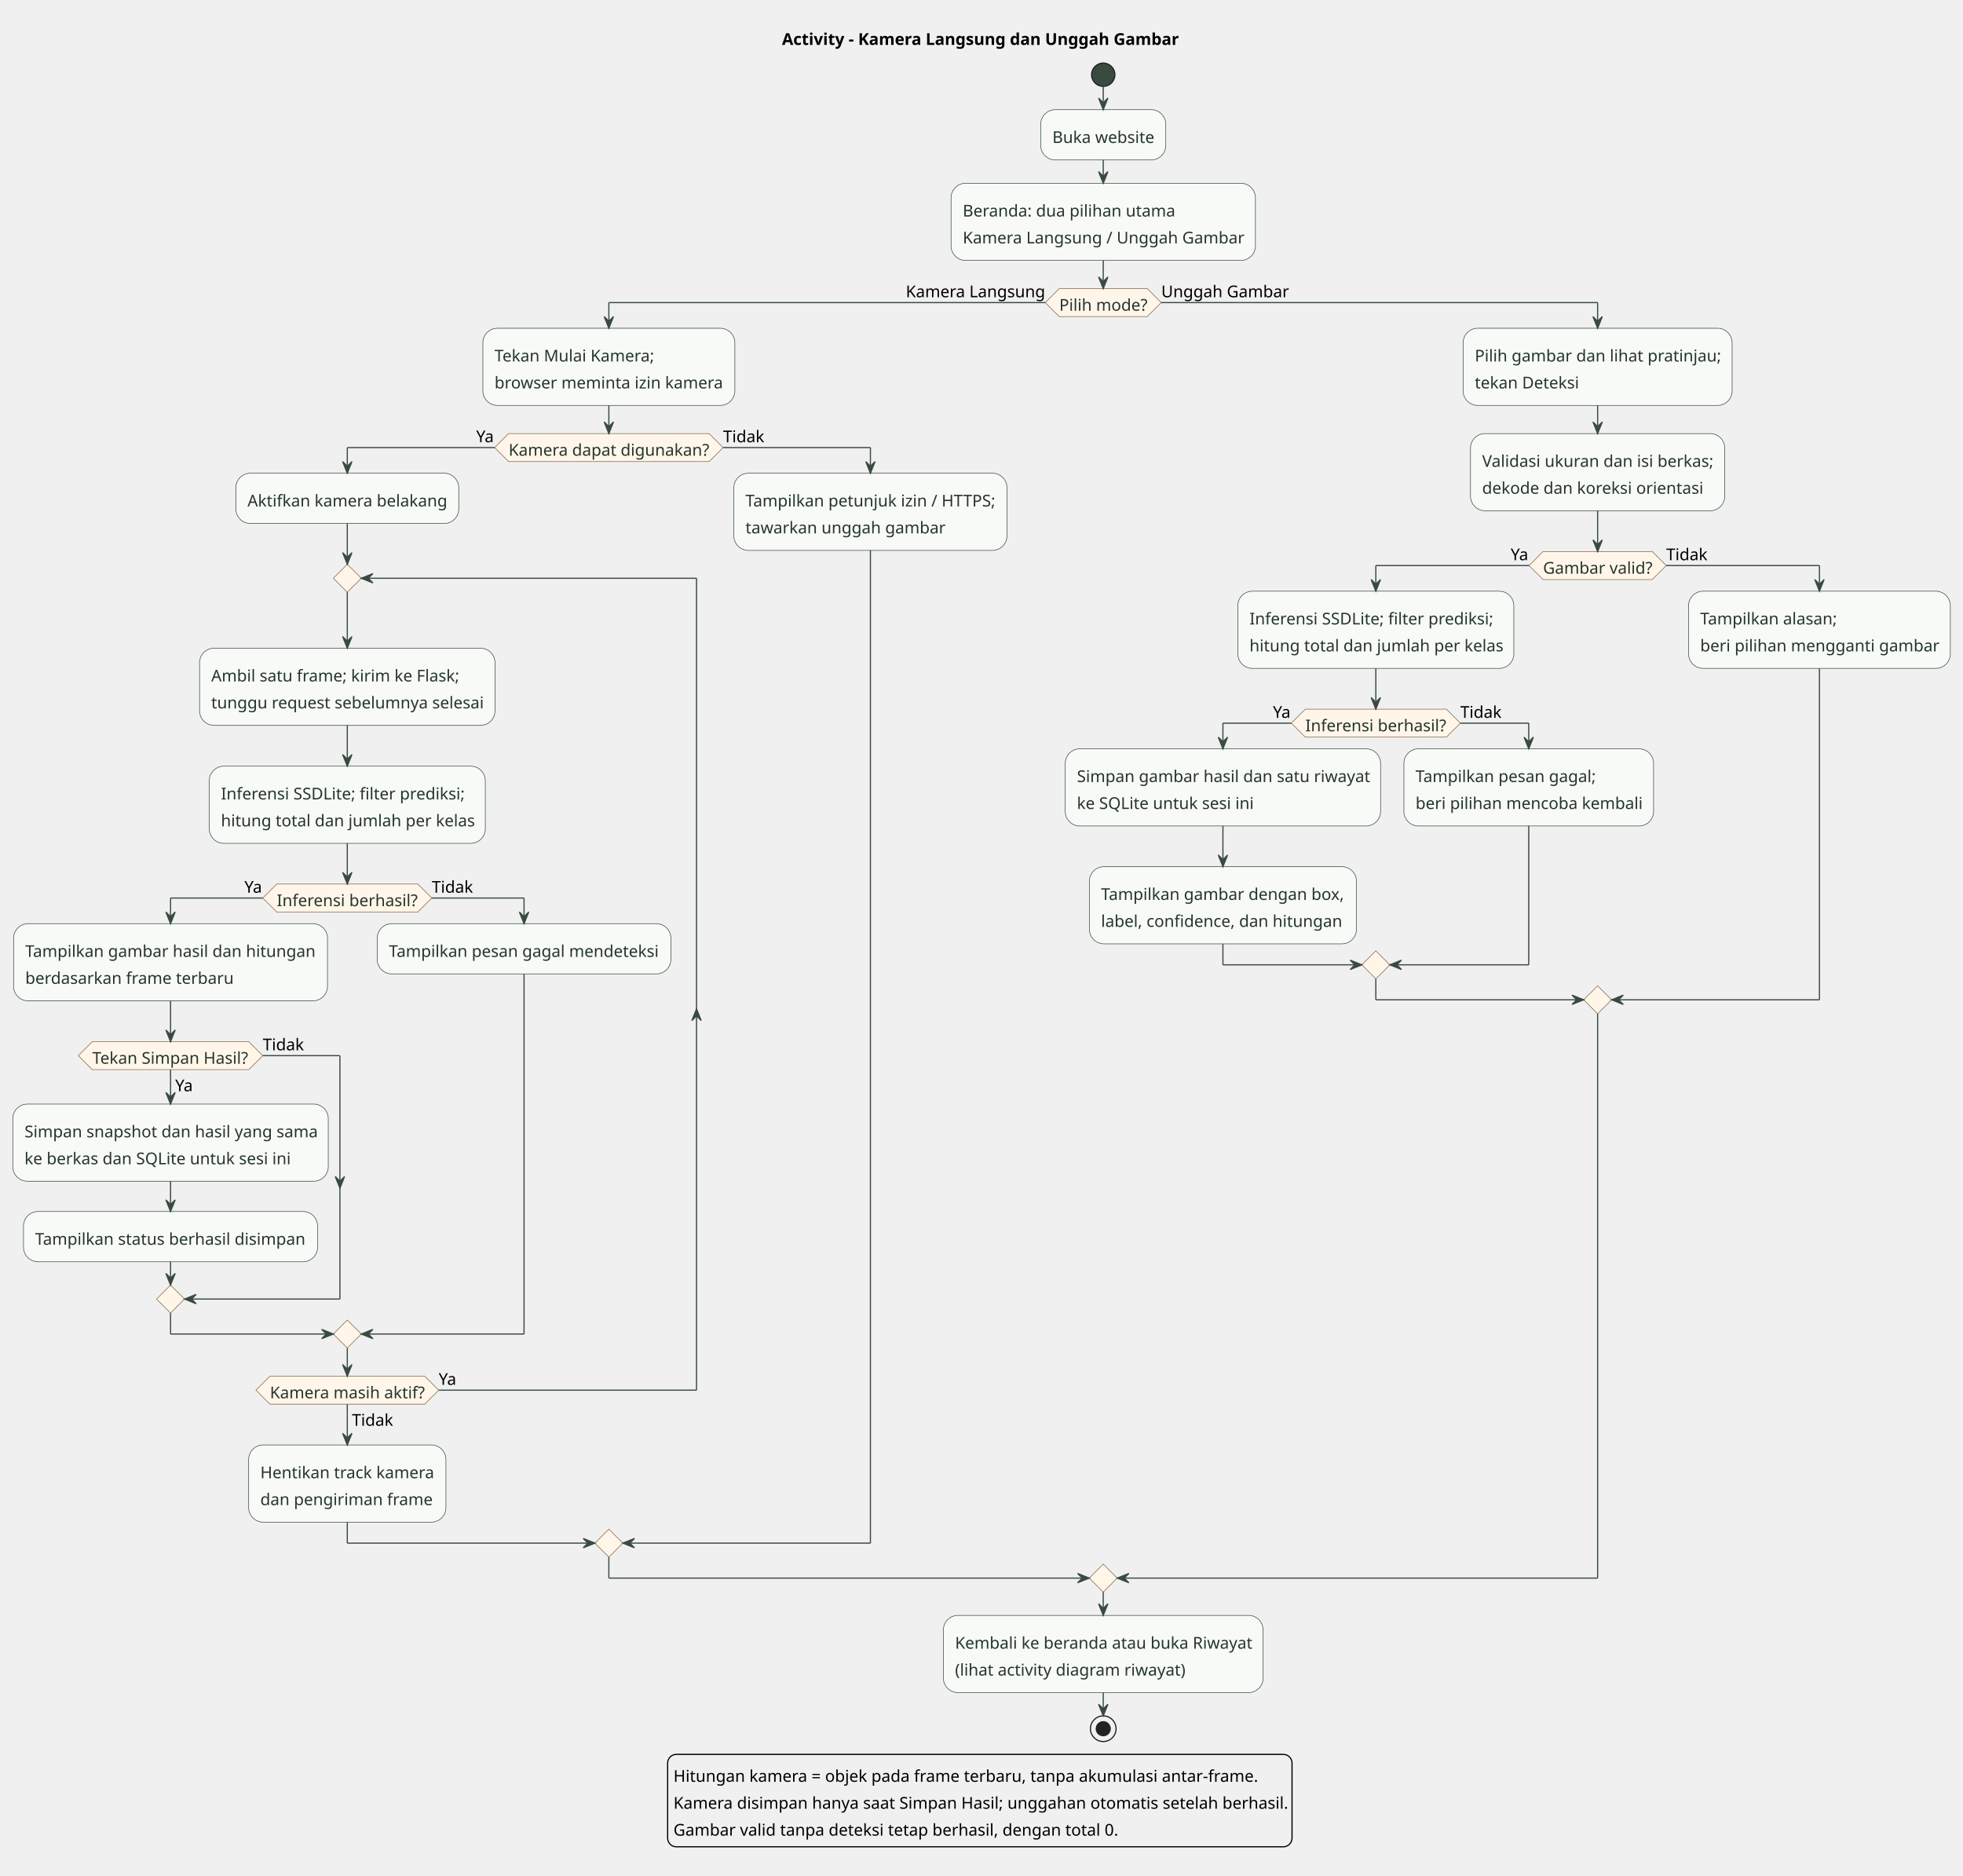
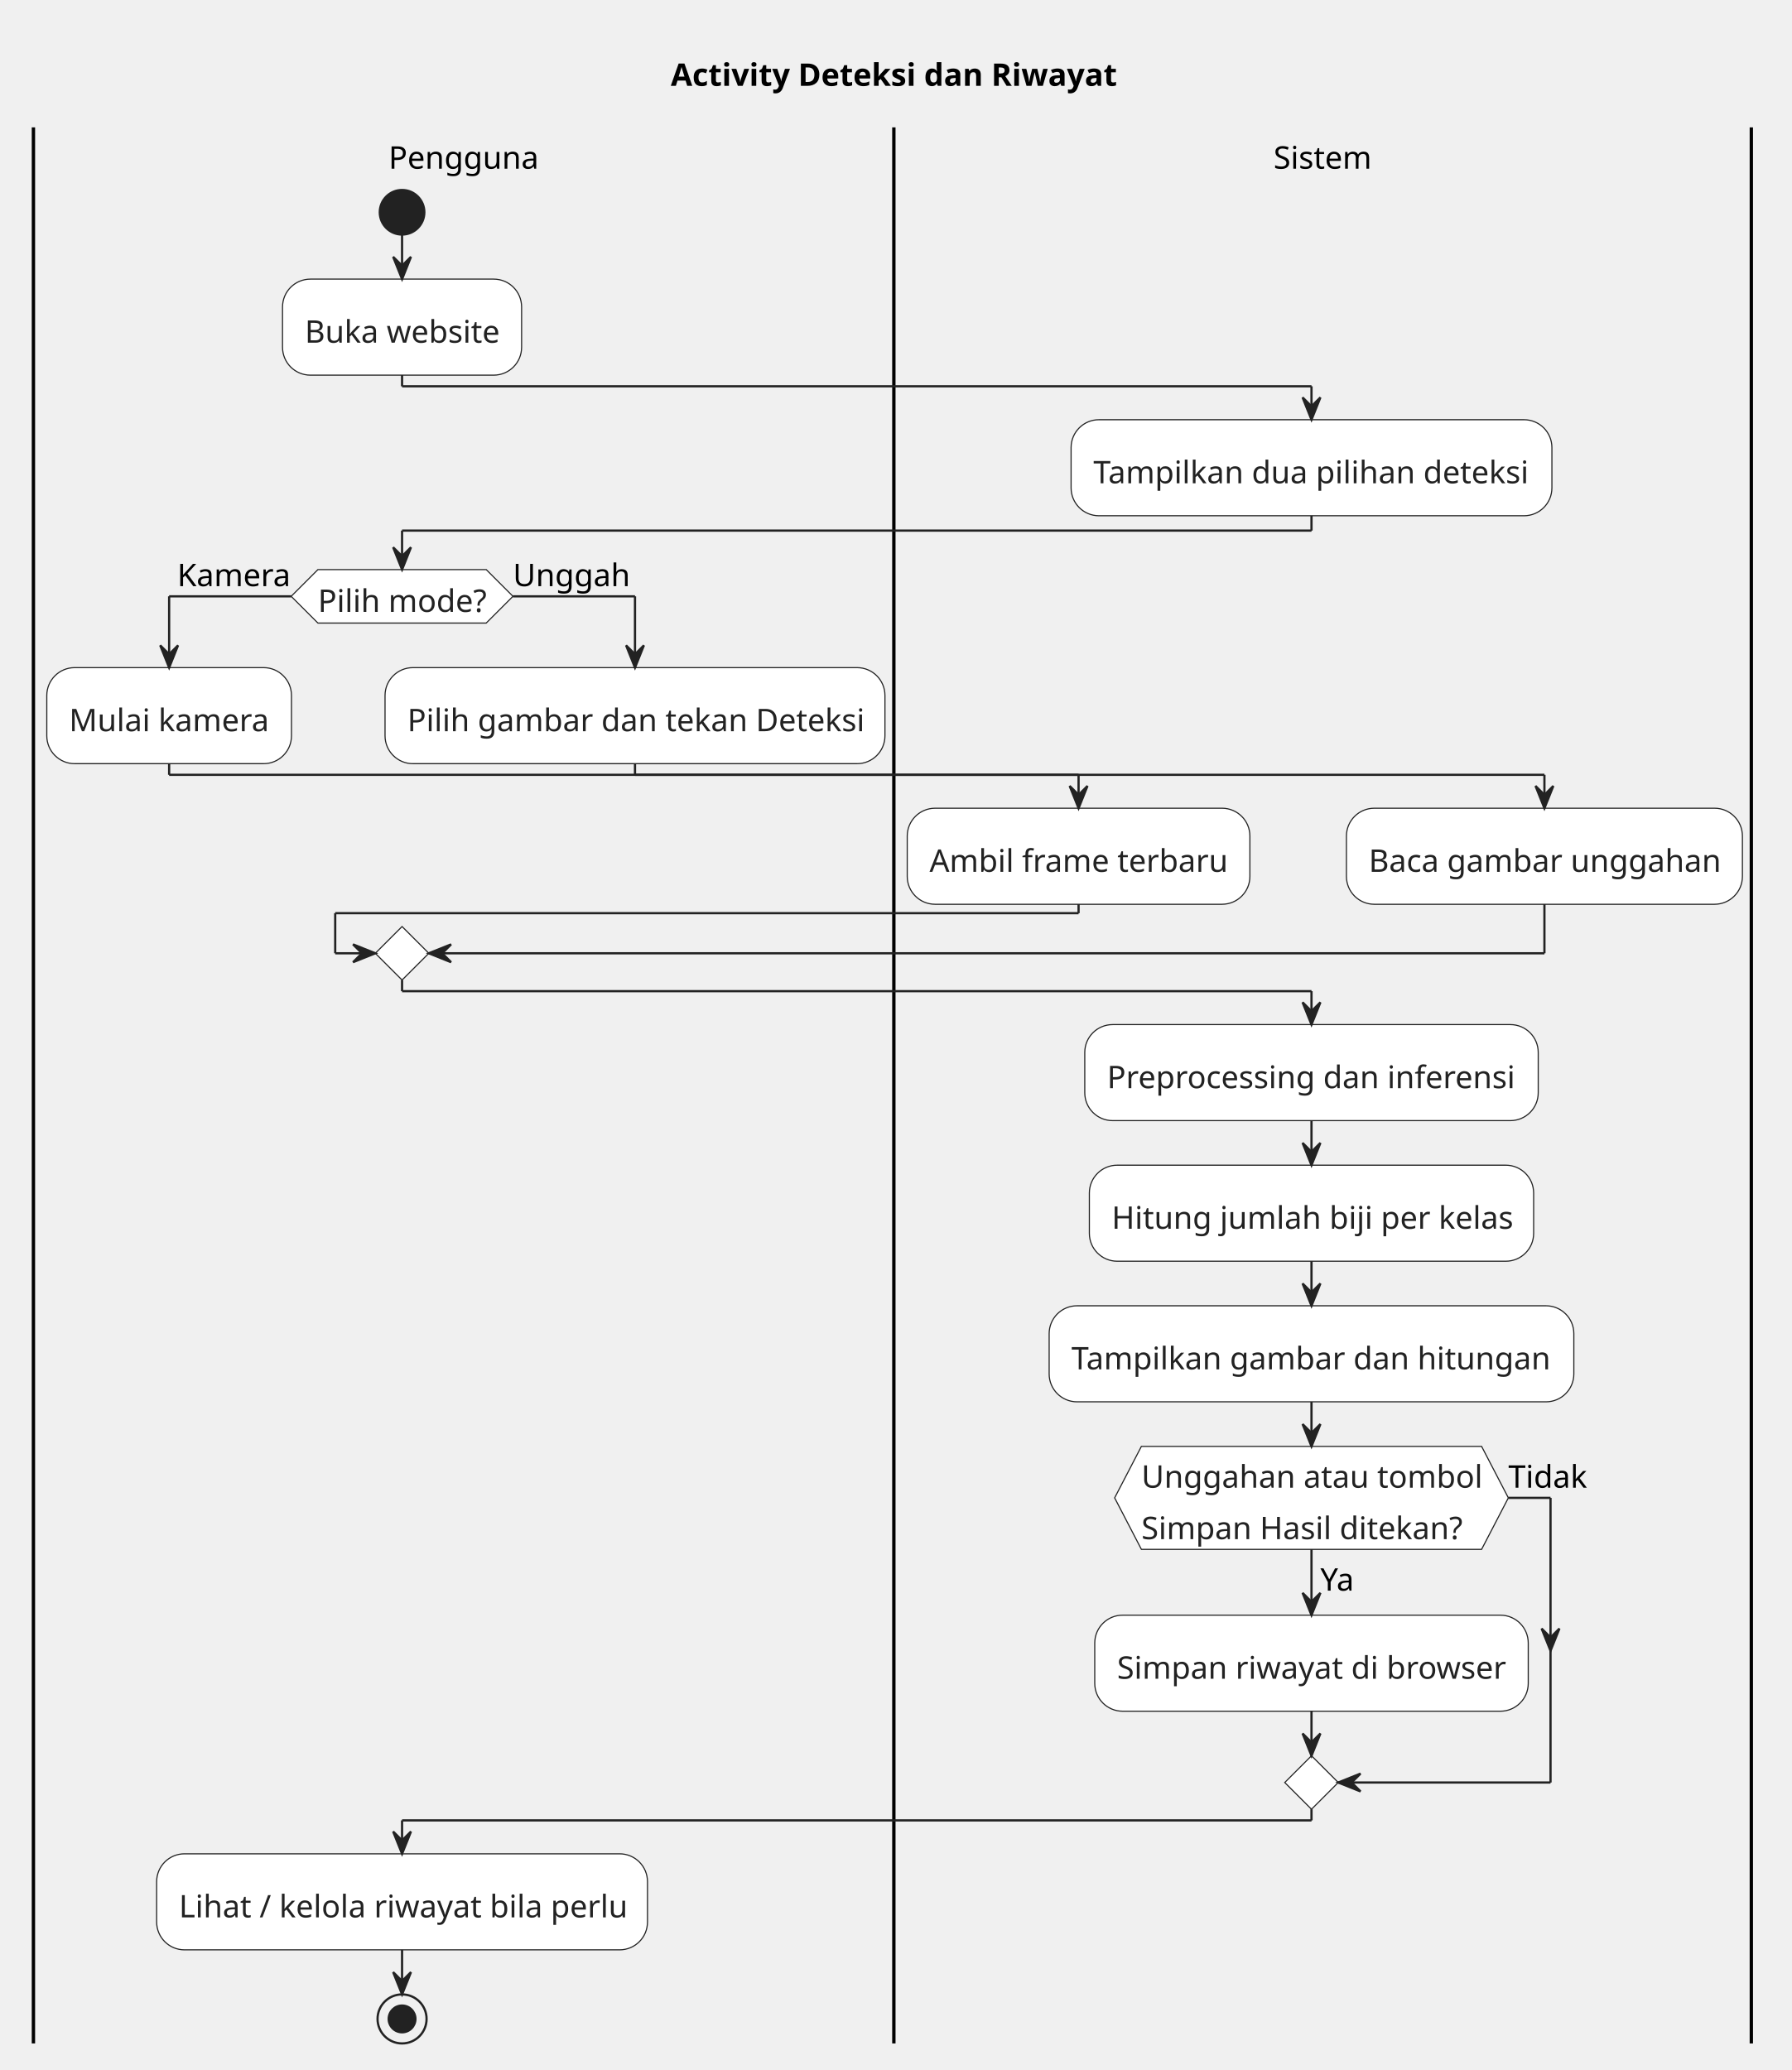
- <svg xmlns="http://www.w3.org/2000/svg" contentStyleType="text/css" data-diagram-type="ACTIVITY" height="1609px" preserveAspectRatio="none" style="width:1684px;height:1609px;background:#FFFFFF;" version="1.1" viewBox="0 0 1684 1609" width="1684px" zoomAndPan="magnify">
+ <svg xmlns="http://www.w3.org/2000/svg" contentStyleType="text/css" data-diagram-type="ACTIVITY" height="929px" preserveAspectRatio="none" style="width:804px;height:929px;background:#FFFFFF;" version="1.1" viewBox="0 0 804 929" width="804px" zoomAndPan="magnify">
  <defs />
  <g>
    <g class="title" data-source-line="15">
-       <text fill="#000000" font-family="sans-serif" font-size="14" font-weight="bold" lengthAdjust="spacing" textLength="339.401" x="670.868" y="38.536">Activity - Kamera Langsung dan Unggah Gambar</text>
+       <text fill="#000000" font-family="sans-serif" font-size="14" font-weight="bold" lengthAdjust="spacing" textLength="199.583" x="301.009" y="38.536">Activity Deteksi dan Riwayat</text>
    </g>
-     <ellipse cx="946.441" cy="64.1" fill="#394B40" rx="10" ry="10" style="stroke:#222222;stroke-width:1;" />
-     <rect fill="#F7FAF6" height="43.1" rx="12.5" ry="12.5" style="stroke:#394B40;stroke-width:0.5;" width="107.276" x="892.803" y="94.1" />
-     <text fill="#25352C" font-family="sans-serif" font-size="14" lengthAdjust="spacing" textLength="87.276" x="902.803" y="122.636">Buka website</text>
-     <rect fill="#F7FAF6" height="66.2" rx="12.5" ry="12.5" style="stroke:#394B40;stroke-width:0.5;" width="261.079" x="815.901" y="157.2" />
-     <text fill="#25352C" font-family="sans-serif" font-size="14" lengthAdjust="spacing" textLength="181.971" x="825.901" y="185.736">Beranda: dua pilihan utama</text>
-     <text fill="#25352C" font-family="sans-serif" font-size="14" lengthAdjust="spacing" textLength="241.079" x="825.901" y="208.836">Kamera Langsung / Unggah Gambar</text>
-     <polygon fill="#FFF6E9" points="908.683,247.564,984.199,247.564,996.199,259.563,984.199,271.563,908.683,271.563,896.683,259.563,908.683,247.564" style="stroke:#806244;stroke-width:0.5;" />
-     <text fill="#25352C" font-family="sans-serif" font-size="14" lengthAdjust="spacing" textLength="75.516" x="908.683" y="266.549">Pilih mode?</text>
-     <text fill="#000000" font-family="sans-serif" font-size="14" lengthAdjust="spacing" textLength="119.629" x="777.054" y="255">Kamera Langsung</text>
-     <text fill="#000000" font-family="sans-serif" font-size="14" lengthAdjust="spacing" textLength="109.41" x="996.199" y="255">Unggah Gambar</text>
-     <rect fill="#F7FAF6" height="66.2" rx="12.5" ry="12.5" style="stroke:#394B40;stroke-width:0.5;" width="216.153" x="414.24" y="281.563" />
-     <text fill="#25352C" font-family="sans-serif" font-size="14" lengthAdjust="spacing" textLength="137.815" x="424.24" y="310.099">Tekan Mulai Kamera;</text>
-     <text fill="#25352C" font-family="sans-serif" font-size="14" lengthAdjust="spacing" textLength="196.153" x="424.24" y="333.199">browser meminta izin kamera</text>
-     <polygon fill="#FFF6E9" points="436.315,371.927,608.318,371.927,620.318,383.927,608.318,395.927,436.315,395.927,424.315,383.927,436.315,371.927" style="stroke:#806244;stroke-width:0.5;" />
-     <text fill="#25352C" font-family="sans-serif" font-size="14" lengthAdjust="spacing" textLength="172.003" x="436.315" y="390.913">Kamera dapat digunakan?</text>
-     <text fill="#000000" font-family="sans-serif" font-size="14" lengthAdjust="spacing" textLength="15.778" x="408.536" y="379.363">Ya</text>
-     <text fill="#000000" font-family="sans-serif" font-size="14" lengthAdjust="spacing" textLength="35.336" x="620.318" y="379.363">Tidak</text>
-     <rect fill="#F7FAF6" height="43.1" rx="12.5" ry="12.5" style="stroke:#394B40;stroke-width:0.5;" width="191.233" x="202.317" y="405.927" />
-     <text fill="#25352C" font-family="sans-serif" font-size="14" lengthAdjust="spacing" textLength="171.233" x="212.317" y="434.463">Aktifkan kamera belakang</text>
-     <rect fill="#F7FAF6" height="66.2" rx="12.5" ry="12.5" style="stroke:#394B40;stroke-width:0.5;" width="253.463" x="171.202" y="556.027" />
-     <text fill="#25352C" font-family="sans-serif" font-size="14" lengthAdjust="spacing" textLength="212.015" x="181.202" y="584.563">Ambil satu frame; kirim ke Flask;</text>
-     <text fill="#25352C" font-family="sans-serif" font-size="14" lengthAdjust="spacing" textLength="233.463" x="181.202" y="607.663">tunggu request sebelumnya selesai</text>
-     <rect fill="#F7FAF6" height="66.2" rx="12.5" ry="12.5" style="stroke:#394B40;stroke-width:0.5;" width="236.775" x="179.546" y="657.227" />
-     <text fill="#25352C" font-family="sans-serif" font-size="14" lengthAdjust="spacing" textLength="209.075" x="189.546" y="685.763">Inferensi SSDLite; filter prediksi;</text>
-     <text fill="#25352C" font-family="sans-serif" font-size="14" lengthAdjust="spacing" textLength="216.775" x="189.546" y="708.863">hitung total dan jumlah per kelas</text>
-     <polygon fill="#FFF6E9" points="237.447,758.327,358.42,758.327,370.42,770.327,358.42,782.327,237.447,782.327,225.447,770.327,237.447,758.327" style="stroke:#806244;stroke-width:0.5;" />
-     <text fill="#25352C" font-family="sans-serif" font-size="14" lengthAdjust="spacing" textLength="120.974" x="237.447" y="777.313">Inferensi berhasil?</text>
-     <text fill="#000000" font-family="sans-serif" font-size="14" lengthAdjust="spacing" textLength="15.778" x="209.669" y="765.763">Ya</text>
-     <text fill="#000000" font-family="sans-serif" font-size="14" lengthAdjust="spacing" textLength="35.336" x="370.42" y="765.763">Tidak</text>
-     <rect fill="#F7FAF6" height="66.2" rx="12.5" ry="12.5" style="stroke:#394B40;stroke-width:0.5;" width="269.297" x="11.651" y="792.327" />
-     <text fill="#25352C" font-family="sans-serif" font-size="14" lengthAdjust="spacing" textLength="249.297" x="21.651" y="820.863">Tampilkan gambar hasil dan hitungan</text>
-     <text fill="#25352C" font-family="sans-serif" font-size="14" lengthAdjust="spacing" textLength="178.975" x="21.651" y="843.963">berdasarkan frame terbaru</text>
-     <rect fill="#F7FAF6" height="66.2" rx="12.5" ry="12.5" style="stroke:#394B40;stroke-width:0.5;" width="270.599" x="11" y="947.077" />
-     <text fill="#25352C" font-family="sans-serif" font-size="14" lengthAdjust="spacing" textLength="250.599" x="21" y="975.612">Simpan snapshot dan hasil yang sama</text>
-     <text fill="#25352C" font-family="sans-serif" font-size="14" lengthAdjust="spacing" textLength="227.107" x="21" y="998.712">ke berkas dan SQLite untuk sesi ini</text>
-     <rect fill="#F7FAF6" height="43.1" rx="12.5" ry="12.5" style="stroke:#394B40;stroke-width:0.5;" width="252.287" x="20.156" y="1039.226" />
-     <text fill="#25352C" font-family="sans-serif" font-size="14" lengthAdjust="spacing" textLength="232.287" x="30.156" y="1067.762">Tampilkan status berhasil disimpan</text>
-     <polygon fill="#FFF6E9" points="79.184,893.527,213.415,893.527,225.415,905.527,213.415,917.527,79.184,917.527,67.184,905.527,79.184,893.527" style="stroke:#806244;stroke-width:0.5;" />
-     <text fill="#000000" font-family="sans-serif" font-size="14" lengthAdjust="spacing" textLength="15.778" x="150.299" y="936.062">Ya</text>
-     <text fill="#25352C" font-family="sans-serif" font-size="14" lengthAdjust="spacing" textLength="134.232" x="79.184" y="912.513">Tekan Simpan Hasil?</text>
-     <text fill="#000000" font-family="sans-serif" font-size="14" lengthAdjust="spacing" textLength="35.336" x="225.415" y="900.963">Tidak</text>
-     <polygon fill="#FFF6E9" points="146.299,1102.326,158.299,1114.326,146.299,1126.326,134.299,1114.326,146.299,1102.326" style="stroke:#806244;stroke-width:0.5;" />
-     <rect fill="#F7FAF6" height="43.1" rx="12.5" ry="12.5" style="stroke:#394B40;stroke-width:0.5;" width="251.937" x="323.599" y="792.327" />
-     <text fill="#25352C" font-family="sans-serif" font-size="14" lengthAdjust="spacing" textLength="231.937" x="333.599" y="820.863">Tampilkan pesan gagal mendeteksi</text>
-     <polygon fill="#FFF6E9" points="297.934,1132.326,309.934,1144.326,297.934,1156.326,285.934,1144.326,297.934,1132.326" style="stroke:#806244;stroke-width:0.5;" />
-     <polygon fill="#FFF6E9" points="297.934,484.027,309.934,496.027,297.934,508.027,285.934,496.027,297.934,484.027" style="stroke:#806244;stroke-width:0.5;" />
-     <polygon fill="#FFF6E9" points="231.546,1180.49,364.321,1180.49,376.321,1192.49,364.321,1204.49,231.546,1204.49,219.546,1192.49,231.546,1180.49" style="stroke:#806244;stroke-width:0.5;" />
-     <text fill="#000000" font-family="sans-serif" font-size="14" lengthAdjust="spacing" textLength="35.336" x="301.934" y="1223.026">Tidak</text>
-     <text fill="#25352C" font-family="sans-serif" font-size="14" lengthAdjust="spacing" textLength="132.775" x="231.546" y="1199.476">Kamera masih aktif?</text>
-     <text fill="#000000" font-family="sans-serif" font-size="14" lengthAdjust="spacing" textLength="15.778" x="376.321" y="1187.926">Ya</text>
-     <rect fill="#F7FAF6" height="66.2" rx="12.5" ry="12.5" style="stroke:#394B40;stroke-width:0.5;" width="169.239" x="213.314" y="1239.49" />
-     <text fill="#25352C" font-family="sans-serif" font-size="14" lengthAdjust="spacing" textLength="149.239" x="223.314" y="1268.026">Hentikan track kamera</text>
-     <text fill="#25352C" font-family="sans-serif" font-size="14" lengthAdjust="spacing" textLength="147.755" x="223.314" y="1291.126">dan pengiriman frame</text>
-     <rect fill="#F7FAF6" height="66.2" rx="12.5" ry="12.5" style="stroke:#394B40;stroke-width:0.5;" width="234.325" x="629.536" y="405.927" />
-     <text fill="#25352C" font-family="sans-serif" font-size="14" lengthAdjust="spacing" textLength="214.325" x="639.536" y="434.463">Tampilkan petunjuk izin / HTTPS;</text>
-     <text fill="#25352C" font-family="sans-serif" font-size="14" lengthAdjust="spacing" textLength="171.191" x="639.536" y="457.563">tawarkan unggah gambar</text>
-     <polygon fill="#FFF6E9" points="522.316,1311.69,534.316,1323.69,522.316,1335.69,510.316,1323.69,522.316,1311.69" style="stroke:#806244;stroke-width:0.5;" />
-     <rect fill="#F7FAF6" height="66.2" rx="12.5" ry="12.5" style="stroke:#394B40;stroke-width:0.5;" width="230.755" x="1255.188" y="281.563" />
-     <text fill="#25352C" font-family="sans-serif" font-size="14" lengthAdjust="spacing" textLength="210.755" x="1265.188" y="310.099">Pilih gambar dan lihat pratinjau;</text>
-     <text fill="#25352C" font-family="sans-serif" font-size="14" lengthAdjust="spacing" textLength="89.208" x="1265.188" y="333.199">tekan Deteksi</text>
-     <rect fill="#F7FAF6" height="66.2" rx="12.5" ry="12.5" style="stroke:#394B40;stroke-width:0.5;" width="218.113" x="1261.509" y="371.927" />
-     <text fill="#25352C" font-family="sans-serif" font-size="14" lengthAdjust="spacing" textLength="198.113" x="1271.509" y="400.463">Validasi ukuran dan isi berkas;</text>
-     <text fill="#25352C" font-family="sans-serif" font-size="14" lengthAdjust="spacing" textLength="189.377" x="1271.509" y="423.563">dekode dan koreksi orientasi</text>
-     <polygon fill="#FFF6E9" points="1323.729,473.127,1417.403,473.127,1429.403,485.127,1417.403,497.127,1323.729,497.127,1311.729,485.127,1323.729,473.127" style="stroke:#806244;stroke-width:0.5;" />
-     <text fill="#25352C" font-family="sans-serif" font-size="14" lengthAdjust="spacing" textLength="93.674" x="1323.729" y="492.113">Gambar valid?</text>
-     <text fill="#000000" font-family="sans-serif" font-size="14" lengthAdjust="spacing" textLength="15.778" x="1295.951" y="480.563">Ya</text>
-     <text fill="#000000" font-family="sans-serif" font-size="14" lengthAdjust="spacing" textLength="35.336" x="1429.403" y="480.563">Tidak</text>
-     <rect fill="#F7FAF6" height="66.2" rx="12.5" ry="12.5" style="stroke:#394B40;stroke-width:0.5;" width="236.775" x="1061.898" y="507.127" />
-     <text fill="#25352C" font-family="sans-serif" font-size="14" lengthAdjust="spacing" textLength="209.075" x="1071.898" y="535.663">Inferensi SSDLite; filter prediksi;</text>
-     <text fill="#25352C" font-family="sans-serif" font-size="14" lengthAdjust="spacing" textLength="216.775" x="1071.898" y="558.763">hitung total dan jumlah per kelas</text>
-     <polygon fill="#FFF6E9" points="1119.799,608.327,1240.772,608.327,1252.772,620.327,1240.772,632.327,1119.799,632.327,1107.799,620.327,1119.799,608.327" style="stroke:#806244;stroke-width:0.5;" />
-     <text fill="#25352C" font-family="sans-serif" font-size="14" lengthAdjust="spacing" textLength="120.974" x="1119.799" y="627.313">Inferensi berhasil?</text>
-     <text fill="#000000" font-family="sans-serif" font-size="14" lengthAdjust="spacing" textLength="15.778" x="1092.021" y="615.763">Ya</text>
-     <text fill="#000000" font-family="sans-serif" font-size="14" lengthAdjust="spacing" textLength="35.336" x="1252.772" y="615.763">Tidak</text>
-     <rect fill="#F7FAF6" height="66.2" rx="12.5" ry="12.5" style="stroke:#394B40;stroke-width:0.5;" width="270.501" x="913.861" y="642.327" />
-     <text fill="#25352C" font-family="sans-serif" font-size="14" lengthAdjust="spacing" textLength="250.501" x="923.861" y="670.863">Simpan gambar hasil dan satu riwayat</text>
-     <text fill="#25352C" font-family="sans-serif" font-size="14" lengthAdjust="spacing" textLength="150.835" x="923.861" y="693.963">ke SQLite untuk sesi ini</text>
-     <rect fill="#F7FAF6" height="66.2" rx="12.5" ry="12.5" style="stroke:#394B40;stroke-width:0.5;" width="229.103" x="934.56" y="743.427" />
-     <text fill="#25352C" font-family="sans-serif" font-size="14" lengthAdjust="spacing" textLength="209.103" x="944.56" y="771.963">Tampilkan gambar dengan box,</text>
-     <text fill="#25352C" font-family="sans-serif" font-size="14" lengthAdjust="spacing" textLength="206.233" x="944.56" y="795.062">label, confidence, dan hitungan</text>
-     <rect fill="#F7FAF6" height="66.2" rx="12.5" ry="12.5" style="stroke:#394B40;stroke-width:0.5;" width="214.193" x="1204.362" y="642.327" />
-     <text fill="#25352C" font-family="sans-serif" font-size="14" lengthAdjust="spacing" textLength="155.385" x="1214.362" y="670.863">Tampilkan pesan gagal;</text>
-     <text fill="#25352C" font-family="sans-serif" font-size="14" lengthAdjust="spacing" textLength="194.193" x="1214.362" y="693.963">beri pilihan mencoba kembali</text>
-     <polygon fill="#FFF6E9" points="1180.285,815.626,1192.285,827.626,1180.285,839.626,1168.285,827.626,1180.285,815.626" style="stroke:#806244;stroke-width:0.5;" />
-     <rect fill="#F7FAF6" height="66.2" rx="12.5" ry="12.5" style="stroke:#394B40;stroke-width:0.5;" width="224.581" x="1448.556" y="507.127" />
-     <text fill="#25352C" font-family="sans-serif" font-size="14" lengthAdjust="spacing" textLength="118.243" x="1458.556" y="535.663">Tampilkan alasan;</text>
-     <text fill="#25352C" font-family="sans-serif" font-size="14" lengthAdjust="spacing" textLength="204.581" x="1458.556" y="558.763">beri pilihan mengganti gambar</text>
-     <polygon fill="#FFF6E9" points="1370.566,845.626,1382.566,857.626,1370.566,869.626,1358.566,857.626,1370.566,845.626" style="stroke:#806244;stroke-width:0.5;" />
-     <polygon fill="#FFF6E9" points="946.441,1341.69,958.441,1353.69,946.441,1365.69,934.441,1353.69,946.441,1341.69" style="stroke:#806244;stroke-width:0.5;" />
-     <rect fill="#F7FAF6" height="66.2" rx="12.5" ry="12.5" style="stroke:#394B40;stroke-width:0.5;" width="274.281" x="809.301" y="1385.69" />
-     <text fill="#25352C" font-family="sans-serif" font-size="14" lengthAdjust="spacing" textLength="254.281" x="819.301" y="1414.226">Kembali ke beranda atau buka Riwayat</text>
-     <text fill="#25352C" font-family="sans-serif" font-size="14" lengthAdjust="spacing" textLength="197.301" x="819.301" y="1437.326">(lihat activity diagram riwayat)</text>
-     <ellipse cx="946.441" cy="1482.89" fill="none" rx="11" ry="11" style="stroke:#222222;stroke-width:1;" />
-     <ellipse cx="946.441" cy="1482.89" fill="#222222" rx="6" ry="6" style="stroke:#222222;stroke-width:1;" />
-     <line style="stroke:#394B40;stroke-width:1;" x1="946.441" x2="946.441" y1="74.1" y2="94.1" />
-     <polygon fill="#394B40" points="942.441,84.1,946.441,94.1,950.441,84.1,946.441,88.1" style="stroke:#394B40;stroke-width:1;" />
-     <line style="stroke:#394B40;stroke-width:1;" x1="946.441" x2="946.441" y1="137.2" y2="157.2" />
-     <polygon fill="#394B40" points="942.441,147.2,946.441,157.2,950.441,147.2,946.441,151.2" style="stroke:#394B40;stroke-width:1;" />
-     <line style="stroke:#394B40;stroke-width:1;" x1="297.934" x2="297.934" y1="622.227" y2="657.227" />
-     <polygon fill="#394B40" points="293.934,647.227,297.934,657.227,301.934,647.227,297.934,651.227" style="stroke:#394B40;stroke-width:1;" />
-     <line style="stroke:#394B40;stroke-width:1;" x1="146.299" x2="146.299" y1="1013.276" y2="1039.226" />
-     <polygon fill="#394B40" points="142.299,1029.226,146.299,1039.226,150.299,1029.226,146.299,1033.226" style="stroke:#394B40;stroke-width:1;" />
-     <line style="stroke:#394B40;stroke-width:1;" x1="146.299" x2="146.299" y1="917.527" y2="947.077" />
-     <polygon fill="#394B40" points="142.299,937.077,146.299,947.077,150.299,937.077,146.299,941.077" style="stroke:#394B40;stroke-width:1;" />
-     <line style="stroke:#394B40;stroke-width:1;" x1="225.415" x2="291.599" y1="905.527" y2="905.527" />
-     <polygon fill="#394B40" points="287.599,1009.226,291.599,1019.226,295.599,1009.226,291.599,1013.226" style="stroke:#394B40;stroke-width:1;" />
-     <line style="stroke:#394B40;stroke-width:1;" x1="291.599" x2="291.599" y1="905.527" y2="1114.326" />
-     <line style="stroke:#394B40;stroke-width:1;" x1="291.599" x2="158.299" y1="1114.326" y2="1114.326" />
-     <polygon fill="#394B40" points="168.299,1110.326,158.299,1114.326,168.299,1118.326,164.299,1114.326" style="stroke:#394B40;stroke-width:1;" />
-     <line style="stroke:#394B40;stroke-width:1;" x1="146.299" x2="146.299" y1="1082.326" y2="1102.326" />
-     <polygon fill="#394B40" points="142.299,1092.326,146.299,1102.326,150.299,1092.326,146.299,1096.326" style="stroke:#394B40;stroke-width:1;" />
-     <line style="stroke:#394B40;stroke-width:1;" x1="146.299" x2="146.299" y1="858.527" y2="893.527" />
-     <polygon fill="#394B40" points="142.299,883.527,146.299,893.527,150.299,883.527,146.299,887.527" style="stroke:#394B40;stroke-width:1;" />
-     <line style="stroke:#394B40;stroke-width:1;" x1="225.447" x2="146.299" y1="770.327" y2="770.327" />
-     <line style="stroke:#394B40;stroke-width:1;" x1="146.299" x2="146.299" y1="770.327" y2="792.327" />
-     <polygon fill="#394B40" points="142.299,782.327,146.299,792.327,150.299,782.327,146.299,786.327" style="stroke:#394B40;stroke-width:1;" />
-     <line style="stroke:#394B40;stroke-width:1;" x1="370.42" x2="449.568" y1="770.327" y2="770.327" />
-     <line style="stroke:#394B40;stroke-width:1;" x1="449.568" x2="449.568" y1="770.327" y2="792.327" />
-     <polygon fill="#394B40" points="445.568,782.327,449.568,792.327,453.568,782.327,449.568,786.327" style="stroke:#394B40;stroke-width:1;" />
-     <line style="stroke:#394B40;stroke-width:1;" x1="146.299" x2="146.299" y1="1126.326" y2="1144.326" />
-     <line style="stroke:#394B40;stroke-width:1;" x1="146.299" x2="285.934" y1="1144.326" y2="1144.326" />
-     <polygon fill="#394B40" points="275.934,1140.326,285.934,1144.326,275.934,1148.326,279.934,1144.326" style="stroke:#394B40;stroke-width:1;" />
-     <line style="stroke:#394B40;stroke-width:1;" x1="449.568" x2="449.568" y1="835.427" y2="1144.326" />
-     <line style="stroke:#394B40;stroke-width:1;" x1="449.568" x2="309.934" y1="1144.326" y2="1144.326" />
-     <polygon fill="#394B40" points="319.934,1140.326,309.934,1144.326,319.934,1148.326,315.934,1144.326" style="stroke:#394B40;stroke-width:1;" />
-     <line style="stroke:#394B40;stroke-width:1;" x1="297.934" x2="297.934" y1="723.427" y2="758.327" />
-     <polygon fill="#394B40" points="293.934,748.327,297.934,758.327,301.934,748.327,297.934,752.327" style="stroke:#394B40;stroke-width:1;" />
-     <line style="stroke:#394B40;stroke-width:1;" x1="297.934" x2="297.934" y1="508.027" y2="556.027" />
-     <polygon fill="#394B40" points="293.934,546.027,297.934,556.027,301.934,546.027,297.934,550.027" style="stroke:#394B40;stroke-width:1;" />
-     <line style="stroke:#394B40;stroke-width:1;" x1="376.321" x2="597.536" y1="1192.49" y2="1192.49" />
-     <polygon fill="#394B40" points="593.536,875.427,597.536,865.427,601.536,875.427,597.536,871.427" style="stroke:#394B40;stroke-width:1;" />
-     <line style="stroke:#394B40;stroke-width:1;" x1="597.536" x2="597.536" y1="496.027" y2="1192.49" />
-     <line style="stroke:#394B40;stroke-width:1;" x1="597.536" x2="309.934" y1="496.027" y2="496.027" />
-     <polygon fill="#394B40" points="319.934,492.027,309.934,496.027,319.934,500.027,315.934,496.027" style="stroke:#394B40;stroke-width:1;" />
-     <line style="stroke:#394B40;stroke-width:1;" x1="297.934" x2="297.934" y1="1156.326" y2="1180.49" />
-     <polygon fill="#394B40" points="293.934,1170.49,297.934,1180.49,301.934,1170.49,297.934,1174.49" style="stroke:#394B40;stroke-width:1;" />
-     <line style="stroke:#394B40;stroke-width:1;" x1="297.934" x2="297.934" y1="449.027" y2="484.027" />
-     <polygon fill="#394B40" points="293.934,474.027,297.934,484.027,301.934,474.027,297.934,478.027" style="stroke:#394B40;stroke-width:1;" />
-     <line style="stroke:#394B40;stroke-width:1;" x1="297.934" x2="297.934" y1="1204.49" y2="1239.49" />
-     <polygon fill="#394B40" points="293.934,1229.49,297.934,1239.49,301.934,1229.49,297.934,1233.49" style="stroke:#394B40;stroke-width:1;" />
-     <line style="stroke:#394B40;stroke-width:1;" x1="424.315" x2="297.934" y1="383.927" y2="383.927" />
-     <line style="stroke:#394B40;stroke-width:1;" x1="297.934" x2="297.934" y1="383.927" y2="405.927" />
-     <polygon fill="#394B40" points="293.934,395.927,297.934,405.927,301.934,395.927,297.934,399.927" style="stroke:#394B40;stroke-width:1;" />
-     <line style="stroke:#394B40;stroke-width:1;" x1="620.318" x2="746.699" y1="383.927" y2="383.927" />
-     <line style="stroke:#394B40;stroke-width:1;" x1="746.699" x2="746.699" y1="383.927" y2="405.927" />
-     <polygon fill="#394B40" points="742.699,395.927,746.699,405.927,750.699,395.927,746.699,399.927" style="stroke:#394B40;stroke-width:1;" />
-     <line style="stroke:#394B40;stroke-width:1;" x1="297.934" x2="297.934" y1="1305.69" y2="1323.69" />
-     <line style="stroke:#394B40;stroke-width:1;" x1="297.934" x2="510.316" y1="1323.69" y2="1323.69" />
-     <polygon fill="#394B40" points="500.316,1319.69,510.316,1323.69,500.316,1327.69,504.316,1323.69" style="stroke:#394B40;stroke-width:1;" />
-     <line style="stroke:#394B40;stroke-width:1;" x1="746.699" x2="746.699" y1="472.127" y2="1323.69" />
-     <line style="stroke:#394B40;stroke-width:1;" x1="746.699" x2="534.316" y1="1323.69" y2="1323.69" />
-     <polygon fill="#394B40" points="544.316,1319.69,534.316,1323.69,544.316,1327.69,540.316,1323.69" style="stroke:#394B40;stroke-width:1;" />
-     <line style="stroke:#394B40;stroke-width:1;" x1="522.316" x2="522.316" y1="347.763" y2="371.927" />
-     <polygon fill="#394B40" points="518.316,361.927,522.316,371.927,526.316,361.927,522.316,365.927" style="stroke:#394B40;stroke-width:1;" />
-     <line style="stroke:#394B40;stroke-width:1;" x1="1370.566" x2="1370.566" y1="347.763" y2="371.927" />
-     <polygon fill="#394B40" points="1366.566,361.927,1370.566,371.927,1374.566,361.927,1370.566,365.927" style="stroke:#394B40;stroke-width:1;" />
-     <line style="stroke:#394B40;stroke-width:1;" x1="1049.112" x2="1049.112" y1="708.527" y2="743.427" />
-     <polygon fill="#394B40" points="1045.112,733.427,1049.112,743.427,1053.112,733.427,1049.112,737.427" style="stroke:#394B40;stroke-width:1;" />
-     <line style="stroke:#394B40;stroke-width:1;" x1="1107.799" x2="1049.112" y1="620.327" y2="620.327" />
-     <line style="stroke:#394B40;stroke-width:1;" x1="1049.112" x2="1049.112" y1="620.327" y2="642.327" />
-     <polygon fill="#394B40" points="1045.112,632.327,1049.112,642.327,1053.112,632.327,1049.112,636.327" style="stroke:#394B40;stroke-width:1;" />
-     <line style="stroke:#394B40;stroke-width:1;" x1="1252.772" x2="1311.459" y1="620.327" y2="620.327" />
-     <line style="stroke:#394B40;stroke-width:1;" x1="1311.459" x2="1311.459" y1="620.327" y2="642.327" />
-     <polygon fill="#394B40" points="1307.459,632.327,1311.459,642.327,1315.459,632.327,1311.459,636.327" style="stroke:#394B40;stroke-width:1;" />
-     <line style="stroke:#394B40;stroke-width:1;" x1="1049.112" x2="1049.112" y1="809.626" y2="827.626" />
-     <line style="stroke:#394B40;stroke-width:1;" x1="1049.112" x2="1168.285" y1="827.626" y2="827.626" />
-     <polygon fill="#394B40" points="1158.285,823.626,1168.285,827.626,1158.285,831.626,1162.285,827.626" style="stroke:#394B40;stroke-width:1;" />
-     <line style="stroke:#394B40;stroke-width:1;" x1="1311.459" x2="1311.459" y1="708.527" y2="827.626" />
-     <line style="stroke:#394B40;stroke-width:1;" x1="1311.459" x2="1192.285" y1="827.626" y2="827.626" />
-     <polygon fill="#394B40" points="1202.285,823.626,1192.285,827.626,1202.285,831.626,1198.285,827.626" style="stroke:#394B40;stroke-width:1;" />
-     <line style="stroke:#394B40;stroke-width:1;" x1="1180.285" x2="1180.285" y1="573.327" y2="608.327" />
-     <polygon fill="#394B40" points="1176.285,598.327,1180.285,608.327,1184.285,598.327,1180.285,602.327" style="stroke:#394B40;stroke-width:1;" />
-     <line style="stroke:#394B40;stroke-width:1;" x1="1311.729" x2="1180.285" y1="485.127" y2="485.127" />
-     <line style="stroke:#394B40;stroke-width:1;" x1="1180.285" x2="1180.285" y1="485.127" y2="507.127" />
-     <polygon fill="#394B40" points="1176.285,497.127,1180.285,507.127,1184.285,497.127,1180.285,501.127" style="stroke:#394B40;stroke-width:1;" />
-     <line style="stroke:#394B40;stroke-width:1;" x1="1429.403" x2="1560.846" y1="485.127" y2="485.127" />
-     <line style="stroke:#394B40;stroke-width:1;" x1="1560.846" x2="1560.846" y1="485.127" y2="507.127" />
-     <polygon fill="#394B40" points="1556.846,497.127,1560.846,507.127,1564.846,497.127,1560.846,501.127" style="stroke:#394B40;stroke-width:1;" />
-     <line style="stroke:#394B40;stroke-width:1;" x1="1180.285" x2="1180.285" y1="839.626" y2="857.626" />
-     <line style="stroke:#394B40;stroke-width:1;" x1="1180.285" x2="1358.566" y1="857.626" y2="857.626" />
-     <polygon fill="#394B40" points="1348.566,853.626,1358.566,857.626,1348.566,861.626,1352.566,857.626" style="stroke:#394B40;stroke-width:1;" />
-     <line style="stroke:#394B40;stroke-width:1;" x1="1560.846" x2="1560.846" y1="573.327" y2="857.626" />
-     <line style="stroke:#394B40;stroke-width:1;" x1="1560.846" x2="1382.566" y1="857.626" y2="857.626" />
-     <polygon fill="#394B40" points="1392.566,853.626,1382.566,857.626,1392.566,861.626,1388.566,857.626" style="stroke:#394B40;stroke-width:1;" />
-     <line style="stroke:#394B40;stroke-width:1;" x1="1370.566" x2="1370.566" y1="438.127" y2="473.127" />
-     <polygon fill="#394B40" points="1366.566,463.127,1370.566,473.127,1374.566,463.127,1370.566,467.127" style="stroke:#394B40;stroke-width:1;" />
-     <line style="stroke:#394B40;stroke-width:1;" x1="896.683" x2="522.316" y1="259.563" y2="259.563" />
-     <line style="stroke:#394B40;stroke-width:1;" x1="522.316" x2="522.316" y1="259.563" y2="281.563" />
-     <polygon fill="#394B40" points="518.316,271.563,522.316,281.563,526.316,271.563,522.316,275.563" style="stroke:#394B40;stroke-width:1;" />
-     <line style="stroke:#394B40;stroke-width:1;" x1="996.199" x2="1370.566" y1="259.563" y2="259.563" />
-     <line style="stroke:#394B40;stroke-width:1;" x1="1370.566" x2="1370.566" y1="259.563" y2="281.563" />
-     <polygon fill="#394B40" points="1366.566,271.563,1370.566,281.563,1374.566,271.563,1370.566,275.563" style="stroke:#394B40;stroke-width:1;" />
-     <line style="stroke:#394B40;stroke-width:1;" x1="522.316" x2="522.316" y1="1335.69" y2="1353.69" />
-     <line style="stroke:#394B40;stroke-width:1;" x1="522.316" x2="934.441" y1="1353.69" y2="1353.69" />
-     <polygon fill="#394B40" points="924.441,1349.69,934.441,1353.69,924.441,1357.69,928.441,1353.69" style="stroke:#394B40;stroke-width:1;" />
-     <line style="stroke:#394B40;stroke-width:1;" x1="1370.566" x2="1370.566" y1="869.626" y2="1353.69" />
-     <line style="stroke:#394B40;stroke-width:1;" x1="1370.566" x2="958.441" y1="1353.69" y2="1353.69" />
-     <polygon fill="#394B40" points="968.441,1349.69,958.441,1353.69,968.441,1357.69,964.441,1353.69" style="stroke:#394B40;stroke-width:1;" />
-     <line style="stroke:#394B40;stroke-width:1;" x1="946.441" x2="946.441" y1="223.4" y2="247.564" />
-     <polygon fill="#394B40" points="942.441,237.564,946.441,247.564,950.441,237.564,946.441,241.564" style="stroke:#394B40;stroke-width:1;" />
-     <line style="stroke:#394B40;stroke-width:1;" x1="946.441" x2="946.441" y1="1365.69" y2="1385.69" />
-     <polygon fill="#394B40" points="942.441,1375.69,946.441,1385.69,950.441,1375.69,946.441,1379.69" style="stroke:#394B40;stroke-width:1;" />
-     <line style="stroke:#394B40;stroke-width:1;" x1="946.441" x2="946.441" y1="1451.89" y2="1471.89" />
-     <polygon fill="#394B40" points="942.441,1461.89,946.441,1471.89,950.441,1461.89,946.441,1465.89" style="stroke:#394B40;stroke-width:1;" />
-     <g class="legend" data-source-line="58">
-       <rect fill="none" height="79.3" rx="7.5" ry="7.5" style="stroke:#000000;stroke-width:1;" width="535.656" x="572.74" y="1504.89" />
-       <text fill="#000000" font-family="sans-serif" font-size="14" lengthAdjust="spacing" textLength="500.4" x="577.74" y="1528.426">Hitungan kamera = objek pada frame terbaru, tanpa akumulasi antar-frame.</text>
-       <text fill="#000000" font-family="sans-serif" font-size="14" lengthAdjust="spacing" textLength="525.656" x="577.74" y="1551.525">Kamera disimpan hanya saat Simpan Hasil; unggahan otomatis setelah berhasil.</text>
-       <text fill="#000000" font-family="sans-serif" font-size="14" lengthAdjust="spacing" textLength="379.805" x="577.74" y="1574.625">Gambar valid tanpa deteksi tetap berhasil, dengan total 0.</text>
-     </g>
+     <rect fill="none" height="23.1" style="stroke:none;stroke-width:1;" width="771.602" x="15" y="57.164" />
+     <ellipse cx="180.423" cy="95.264" fill="#222222" rx="10" ry="10" style="stroke:#222222;stroke-width:1;" />
+     <rect fill="#FFFFFF" height="43.1" rx="12.5" ry="12.5" style="stroke:#222222;stroke-width:0.5;" width="107.276" x="126.785" y="125.264" />
+     <text fill="#222222" font-family="sans-serif" font-size="14" lengthAdjust="spacing" textLength="87.276" x="136.785" y="153.8">Buka website</text>
+     <polygon fill="#FFFFFF" points="142.665,255.627,218.18,255.627,230.18,267.627,218.18,279.627,142.665,279.627,130.665,267.627,142.665,255.627" style="stroke:#222222;stroke-width:0.5;" />
+     <text fill="#222222" font-family="sans-serif" font-size="14" lengthAdjust="spacing" textLength="75.516" x="142.665" y="274.613">Pilih mode?</text>
+     <text fill="#000000" font-family="sans-serif" font-size="14" lengthAdjust="spacing" textLength="51.142" x="79.523" y="263.063">Kamera</text>
+     <text fill="#000000" font-family="sans-serif" font-size="14" lengthAdjust="spacing" textLength="52.612" x="230.18" y="263.063">Unggah</text>
+     <rect fill="#FFFFFF" height="43.1" rx="12.5" ry="12.5" style="stroke:#222222;stroke-width:0.5;" width="109.796" x="21" y="299.627" />
+     <text fill="#222222" font-family="sans-serif" font-size="14" lengthAdjust="spacing" textLength="89.796" x="31" y="328.163">Mulai kamera</text>
+     <rect fill="#FFFFFF" height="43.1" rx="12.5" ry="12.5" style="stroke:#222222;stroke-width:0.5;" width="224.329" x="172.783" y="299.627" />
+     <text fill="#222222" font-family="sans-serif" font-size="14" lengthAdjust="spacing" textLength="204.329" x="182.783" y="328.163">Pilih gambar dan tekan Deteksi</text>
+     <polygon fill="#FFFFFF" points="180.423,415.827,192.423,427.827,180.423,439.827,168.423,427.827,180.423,415.827" style="stroke:#222222;stroke-width:0.5;" />
+     <rect fill="#FFFFFF" height="43.1" rx="12.5" ry="12.5" style="stroke:#222222;stroke-width:0.5;" width="220.255" x="70.295" y="831.977" />
+     <text fill="#222222" font-family="sans-serif" font-size="14" lengthAdjust="spacing" textLength="200.255" x="80.295" y="860.513">Lihat / kelola riwayat bila perlu</text>
+     <ellipse cx="180.423" cy="906.077" fill="none" rx="11" ry="11" style="stroke:#222222;stroke-width:1;" />
+     <ellipse cx="180.423" cy="906.077" fill="#222222" rx="6" ry="6" style="stroke:#222222;stroke-width:1;" />
+     <line style="stroke:#000000;stroke-width:1.5;" x1="15" x2="15" y1="57.164" y2="917.077" />
+     <rect fill="#FFFFFF" height="43.1" rx="12.5" ry="12.5" style="stroke:#222222;stroke-width:0.5;" width="215.761" x="480.641" y="188.364" />
+     <text fill="#222222" font-family="sans-serif" font-size="14" lengthAdjust="spacing" textLength="195.761" x="490.641" y="216.9">Tampilkan dua pilihan deteksi</text>
+     <rect fill="#FFFFFF" height="43.1" rx="12.5" ry="12.5" style="stroke:#222222;stroke-width:0.5;" width="153.769" x="407.112" y="362.727" />
+     <text fill="#222222" font-family="sans-serif" font-size="14" lengthAdjust="spacing" textLength="133.769" x="417.112" y="391.263">Ambil frame terbaru</text>
+     <rect fill="#FFFFFF" height="43.1" rx="12.5" ry="12.5" style="stroke:#222222;stroke-width:0.5;" width="177.695" x="604.198" y="362.727" />
+     <text fill="#222222" font-family="sans-serif" font-size="14" lengthAdjust="spacing" textLength="157.695" x="614.198" y="391.263">Baca gambar unggahan</text>
+     <rect fill="#FFFFFF" height="43.1" rx="12.5" ry="12.5" style="stroke:#222222;stroke-width:0.5;" width="203.483" x="486.78" y="459.827" />
+     <text fill="#222222" font-family="sans-serif" font-size="14" lengthAdjust="spacing" textLength="183.483" x="496.78" y="488.363">Preprocessing dan inferensi</text>
+     <rect fill="#FFFFFF" height="43.1" rx="12.5" ry="12.5" style="stroke:#222222;stroke-width:0.5;" width="199.367" x="488.838" y="522.927" />
+     <text fill="#222222" font-family="sans-serif" font-size="14" lengthAdjust="spacing" textLength="179.367" x="498.838" y="551.463">Hitung jumlah biji per kelas</text>
+     <rect fill="#FFFFFF" height="43.1" rx="12.5" ry="12.5" style="stroke:#222222;stroke-width:0.5;" width="235.445" x="470.799" y="586.027" />
+     <text fill="#222222" font-family="sans-serif" font-size="14" lengthAdjust="spacing" textLength="215.445" x="480.799" y="614.563">Tampilkan gambar dan hitungan</text>
+     <rect fill="#FFFFFF" height="43.1" rx="12.5" ry="12.5" style="stroke:#222222;stroke-width:0.5;" width="194.523" x="491.26" y="724.877" />
+     <text fill="#222222" font-family="sans-serif" font-size="14" lengthAdjust="spacing" textLength="174.523" x="501.26" y="753.413">Simpan riwayat di browser</text>
+     <polygon fill="#FFFFFF" points="512.187,649.127,664.856,649.127,676.856,672.227,664.856,695.327,512.187,695.327,500.187,672.227,512.187,649.127" style="stroke:#222222;stroke-width:0.5;" />
+     <text fill="#000000" font-family="sans-serif" font-size="14" lengthAdjust="spacing" textLength="15.778" x="592.521" y="713.863">Ya</text>
+     <text fill="#222222" font-family="sans-serif" font-size="14" lengthAdjust="spacing" textLength="152.669" x="512.187" y="667.663">Unggahan atau tombol</text>
+     <text fill="#222222" font-family="sans-serif" font-size="14" lengthAdjust="spacing" textLength="143.723" x="512.187" y="690.763">Simpan Hasil ditekan?</text>
+     <text fill="#000000" font-family="sans-serif" font-size="14" lengthAdjust="spacing" textLength="35.336" x="676.856" y="667.663">Tidak</text>
+     <polygon fill="#FFFFFF" points="588.521,787.977,600.521,799.977,588.521,811.977,576.521,799.977,588.521,787.977" style="stroke:#222222;stroke-width:0.5;" />
+     <line style="stroke:#000000;stroke-width:1.5;" x1="401.112" x2="401.112" y1="57.164" y2="917.077" />
+     <line style="stroke:#000000;stroke-width:1.5;" x1="785.894" x2="785.894" y1="57.164" y2="917.077" />
+     <line style="stroke:#222222;stroke-width:1;" x1="180.423" x2="180.423" y1="105.264" y2="125.264" />
+     <polygon fill="#222222" points="176.423,115.264,180.423,125.264,184.423,115.264,180.423,119.264" style="stroke:#222222;stroke-width:1;" />
+     <line style="stroke:#222222;stroke-width:1;" x1="130.665" x2="75.898" y1="267.627" y2="267.627" />
+     <line style="stroke:#222222;stroke-width:1;" x1="75.898" x2="75.898" y1="267.627" y2="299.627" />
+     <polygon fill="#222222" points="71.898,289.627,75.898,299.627,79.898,289.627,75.898,293.627" style="stroke:#222222;stroke-width:1;" />
+     <line style="stroke:#222222;stroke-width:1;" x1="230.18" x2="284.947" y1="267.627" y2="267.627" />
+     <line style="stroke:#222222;stroke-width:1;" x1="284.947" x2="284.947" y1="267.627" y2="299.627" />
+     <polygon fill="#222222" points="280.947,289.627,284.947,299.627,288.947,289.627,284.947,293.627" style="stroke:#222222;stroke-width:1;" />
+     <line style="stroke:#222222;stroke-width:1;" x1="180.423" x2="180.423" y1="875.077" y2="895.077" />
+     <polygon fill="#222222" points="176.423,885.077,180.423,895.077,184.423,885.077,180.423,889.077" style="stroke:#222222;stroke-width:1;" />
+     <line style="stroke:#222222;stroke-width:1;" x1="588.521" x2="588.521" y1="502.927" y2="522.927" />
+     <polygon fill="#222222" points="584.521,512.927,588.521,522.927,592.521,512.927,588.521,516.927" style="stroke:#222222;stroke-width:1;" />
+     <line style="stroke:#222222;stroke-width:1;" x1="588.521" x2="588.521" y1="566.027" y2="586.027" />
+     <polygon fill="#222222" points="584.521,576.027,588.521,586.027,592.521,576.027,588.521,580.027" style="stroke:#222222;stroke-width:1;" />
+     <line style="stroke:#222222;stroke-width:1;" x1="588.521" x2="588.521" y1="695.327" y2="724.877" />
+     <polygon fill="#222222" points="584.521,714.877,588.521,724.877,592.521,714.877,588.521,718.877" style="stroke:#222222;stroke-width:1;" />
+     <line style="stroke:#222222;stroke-width:1;" x1="676.856" x2="695.783" y1="672.227" y2="672.227" />
+     <polygon fill="#222222" points="691.783,730.877,695.783,740.877,699.783,730.877,695.783,734.877" style="stroke:#222222;stroke-width:1;" />
+     <line style="stroke:#222222;stroke-width:1;" x1="695.783" x2="695.783" y1="672.227" y2="799.977" />
+     <line style="stroke:#222222;stroke-width:1;" x1="695.783" x2="600.521" y1="799.977" y2="799.977" />
+     <polygon fill="#222222" points="610.521,795.977,600.521,799.977,610.521,803.977,606.521,799.977" style="stroke:#222222;stroke-width:1;" />
+     <line style="stroke:#222222;stroke-width:1;" x1="588.521" x2="588.521" y1="767.977" y2="787.977" />
+     <polygon fill="#222222" points="584.521,777.977,588.521,787.977,592.521,777.977,588.521,781.977" style="stroke:#222222;stroke-width:1;" />
+     <line style="stroke:#222222;stroke-width:1;" x1="588.521" x2="588.521" y1="629.127" y2="649.127" />
+     <polygon fill="#222222" points="584.521,639.127,588.521,649.127,592.521,639.127,588.521,643.127" style="stroke:#222222;stroke-width:1;" />
+     <line style="stroke:#222222;stroke-width:1;" x1="180.423" x2="180.423" y1="168.364" y2="173.364" />
+     <line style="stroke:#222222;stroke-width:1;" x1="180.423" x2="588.521" y1="173.364" y2="173.364" />
+     <line style="stroke:#222222;stroke-width:1;" x1="588.521" x2="588.521" y1="173.364" y2="188.364" />
+     <polygon fill="#222222" points="584.521,178.364,588.521,188.364,592.521,178.364,588.521,182.364" style="stroke:#222222;stroke-width:1;" />
+     <line style="stroke:#222222;stroke-width:1;" x1="75.898" x2="75.898" y1="342.727" y2="347.727" />
+     <line style="stroke:#222222;stroke-width:1;" x1="75.898" x2="483.997" y1="347.727" y2="347.727" />
+     <line style="stroke:#222222;stroke-width:1;" x1="483.997" x2="483.997" y1="347.727" y2="362.727" />
+     <polygon fill="#222222" points="479.997,352.727,483.997,362.727,487.997,352.727,483.997,356.727" style="stroke:#222222;stroke-width:1;" />
+     <line style="stroke:#222222;stroke-width:1;" x1="284.947" x2="284.947" y1="342.727" y2="347.727" />
+     <line style="stroke:#222222;stroke-width:1;" x1="284.947" x2="693.046" y1="347.727" y2="347.727" />
+     <line style="stroke:#222222;stroke-width:1;" x1="693.046" x2="693.046" y1="347.727" y2="362.727" />
+     <polygon fill="#222222" points="689.046,352.727,693.046,362.727,697.046,352.727,693.046,356.727" style="stroke:#222222;stroke-width:1;" />
+     <line style="stroke:#222222;stroke-width:1;" x1="483.997" x2="483.997" y1="405.827" y2="409.827" />
+     <line style="stroke:#222222;stroke-width:1;" x1="483.997" x2="150.423" y1="409.827" y2="409.827" />
+     <line style="stroke:#222222;stroke-width:1;" x1="150.423" x2="150.423" y1="409.827" y2="427.827" />
+     <line style="stroke:#222222;stroke-width:1;" x1="150.423" x2="168.423" y1="427.827" y2="427.827" />
+     <polygon fill="#222222" points="158.423,423.827,168.423,427.827,158.423,431.827,162.423,427.827" style="stroke:#222222;stroke-width:1;" />
+     <line style="stroke:#222222;stroke-width:1;" x1="693.046" x2="693.046" y1="405.827" y2="427.827" />
+     <line style="stroke:#222222;stroke-width:1;" x1="693.046" x2="192.423" y1="427.827" y2="427.827" />
+     <polygon fill="#222222" points="202.423,423.827,192.423,427.827,202.423,431.827,198.423,427.827" style="stroke:#222222;stroke-width:1;" />
+     <line style="stroke:#222222;stroke-width:1;" x1="588.521" x2="588.521" y1="231.464" y2="238.127" />
+     <line style="stroke:#222222;stroke-width:1;" x1="588.521" x2="180.423" y1="238.127" y2="238.127" />
+     <line style="stroke:#222222;stroke-width:1;" x1="180.423" x2="180.423" y1="238.127" y2="255.627" />
+     <polygon fill="#222222" points="176.423,245.627,180.423,255.627,184.423,245.627,180.423,249.627" style="stroke:#222222;stroke-width:1;" />
+     <line style="stroke:#222222;stroke-width:1;" x1="180.423" x2="180.423" y1="439.827" y2="444.827" />
+     <line style="stroke:#222222;stroke-width:1;" x1="180.423" x2="588.521" y1="444.827" y2="444.827" />
+     <line style="stroke:#222222;stroke-width:1;" x1="588.521" x2="588.521" y1="444.827" y2="459.827" />
+     <polygon fill="#222222" points="584.521,449.827,588.521,459.827,592.521,449.827,588.521,453.827" style="stroke:#222222;stroke-width:1;" />
+     <line style="stroke:#222222;stroke-width:1;" x1="588.521" x2="588.521" y1="811.977" y2="816.977" />
+     <line style="stroke:#222222;stroke-width:1;" x1="588.521" x2="180.423" y1="816.977" y2="816.977" />
+     <line style="stroke:#222222;stroke-width:1;" x1="180.423" x2="180.423" y1="816.977" y2="831.977" />
+     <polygon fill="#222222" points="176.423,821.977,180.423,831.977,184.423,821.977,180.423,825.977" style="stroke:#222222;stroke-width:1;" />
+     <text fill="#000000" font-family="sans-serif" font-size="14" lengthAdjust="spacing" textLength="67.396" x="174.358" y="75.7">Pengguna</text>
+     <text fill="#000000" font-family="sans-serif" font-size="14" lengthAdjust="spacing" textLength="44.044" x="571.481" y="75.7">Sistem</text>
  </g>
</svg>
